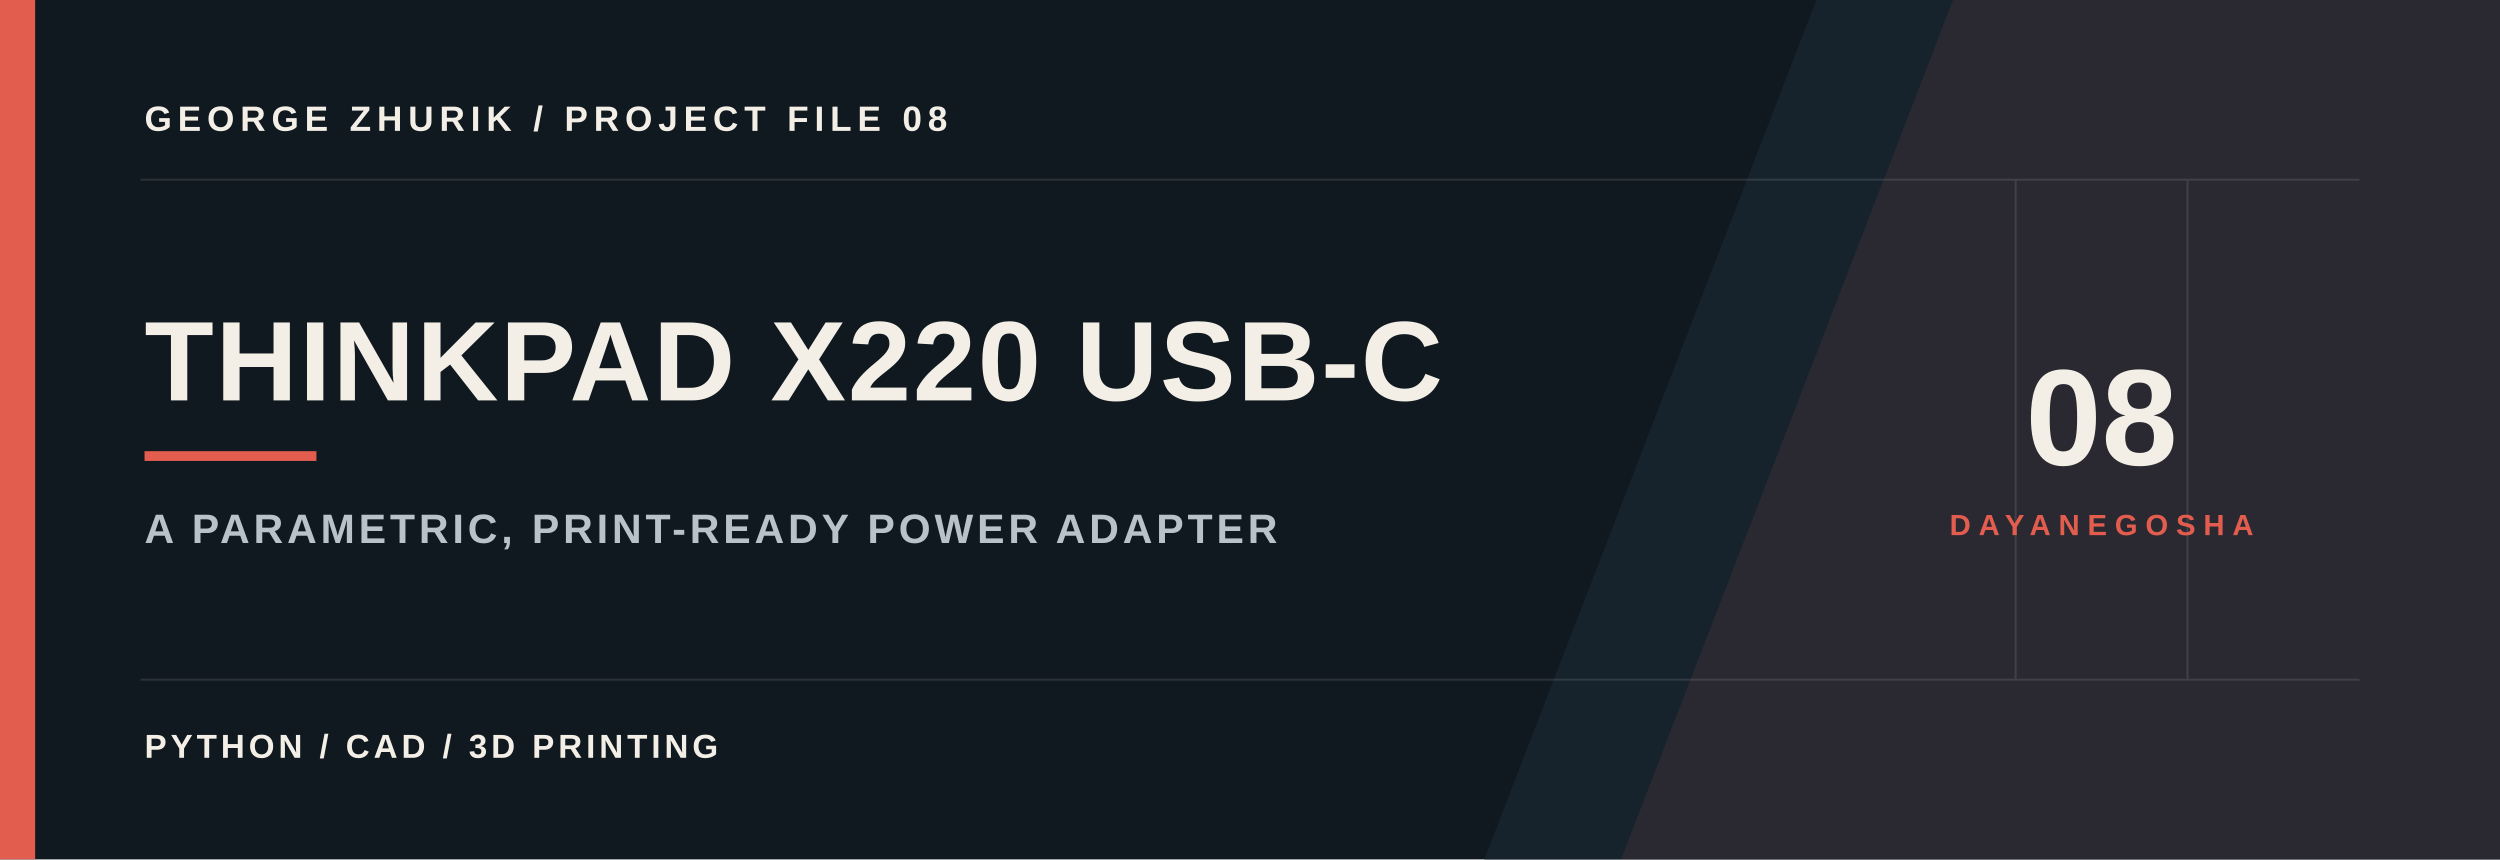
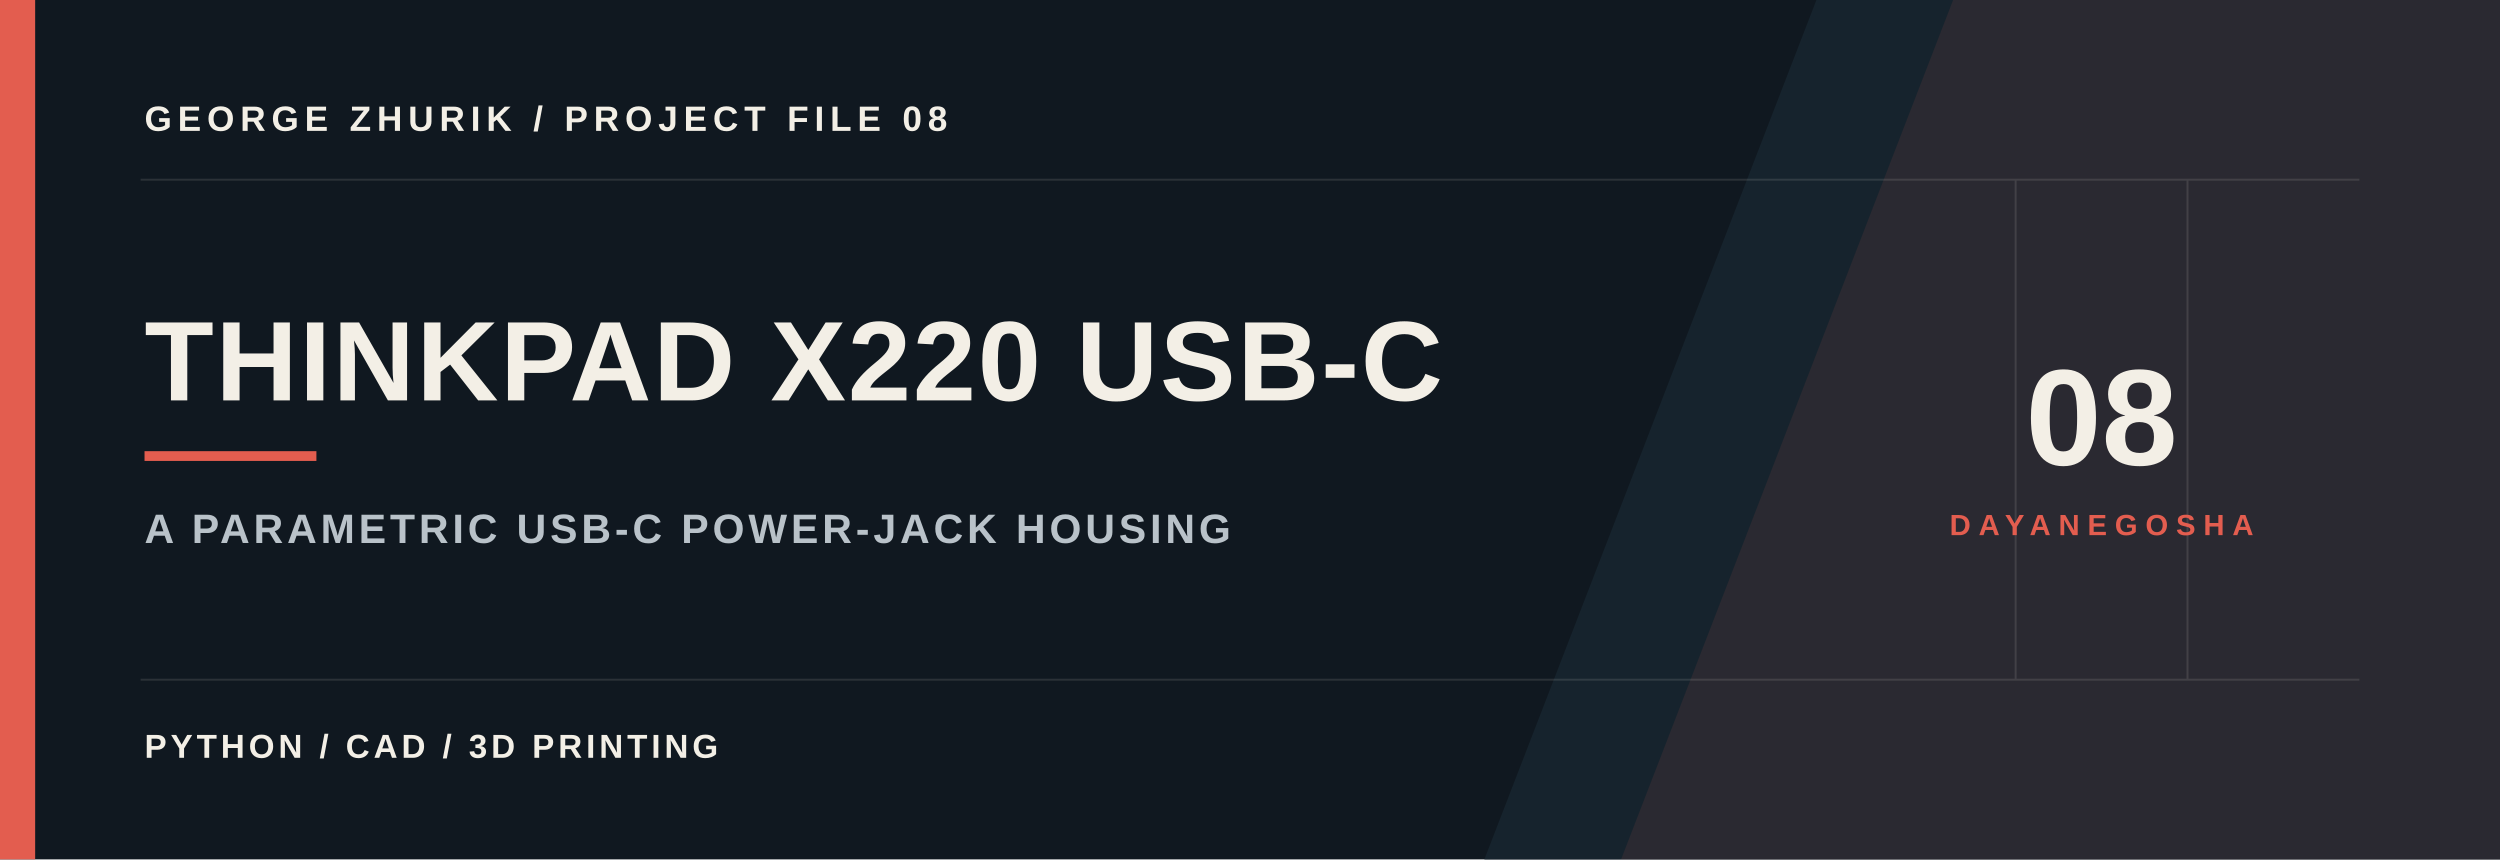
<svg xmlns="http://www.w3.org/2000/svg" width="1280" height="440" viewBox="0 0 1280 440" role="img" aria-labelledby="title desc">
  <rect width="1280" height="440" fill="#101820" />
  <path d="M0 0h18v440H0z" fill="#e35d4f" />
  <path d="M930 0h350v440H760z" fill="#16232d" />
  <path d="M1000 0h280v440H830z" fill="#e35d4f" opacity=".10" />
  <g fill="none" stroke="#f3efe6" opacity=".12">
    <path d="M72 92h1136M72 348h1136" />
    <path d="M1032 92v256M1120 92v256" />
  </g>
  <g font-family="Arial, Helvetica, sans-serif">
    <text x="74" y="67" fill="#f3efe6" font-size="18" font-weight="700" letter-spacing="3">GEORGE ZHURIK  /  PROJECT FILE 08</text>
    <text x="74" y="205" fill="#f3efe6" font-size="58" font-weight="800" letter-spacing="1">THINKPAD X220 USB-C</text>
    <rect x="74" y="231" width="88" height="5" fill="#e35d4f" />
-     <text x="74" y="278" fill="#b9c2c9" font-size="21" font-weight="600" letter-spacing="2">A PARAMETRIC, PRINT-READY POWER ADAPTER</text>
+     <text x="74" y="278" fill="#b9c2c9" font-size="21" font-weight="600" letter-spacing="2">A PARAMETRIC USB-C POWER-JACK HOUSING</text>
    <text x="74" y="388" fill="#f3efe6" font-size="17" font-weight="700" letter-spacing="2">PYTHON  /  CAD  /  3D PRINTING</text>
    <text x="1076" y="238" fill="#f3efe6" font-size="70" font-weight="800" text-anchor="middle">08</text>
    <text x="1076" y="274" fill="#e35d4f" font-size="15" font-weight="700" letter-spacing="4" text-anchor="middle">DAYANEGOSHA</text>
  </g>
</svg>
